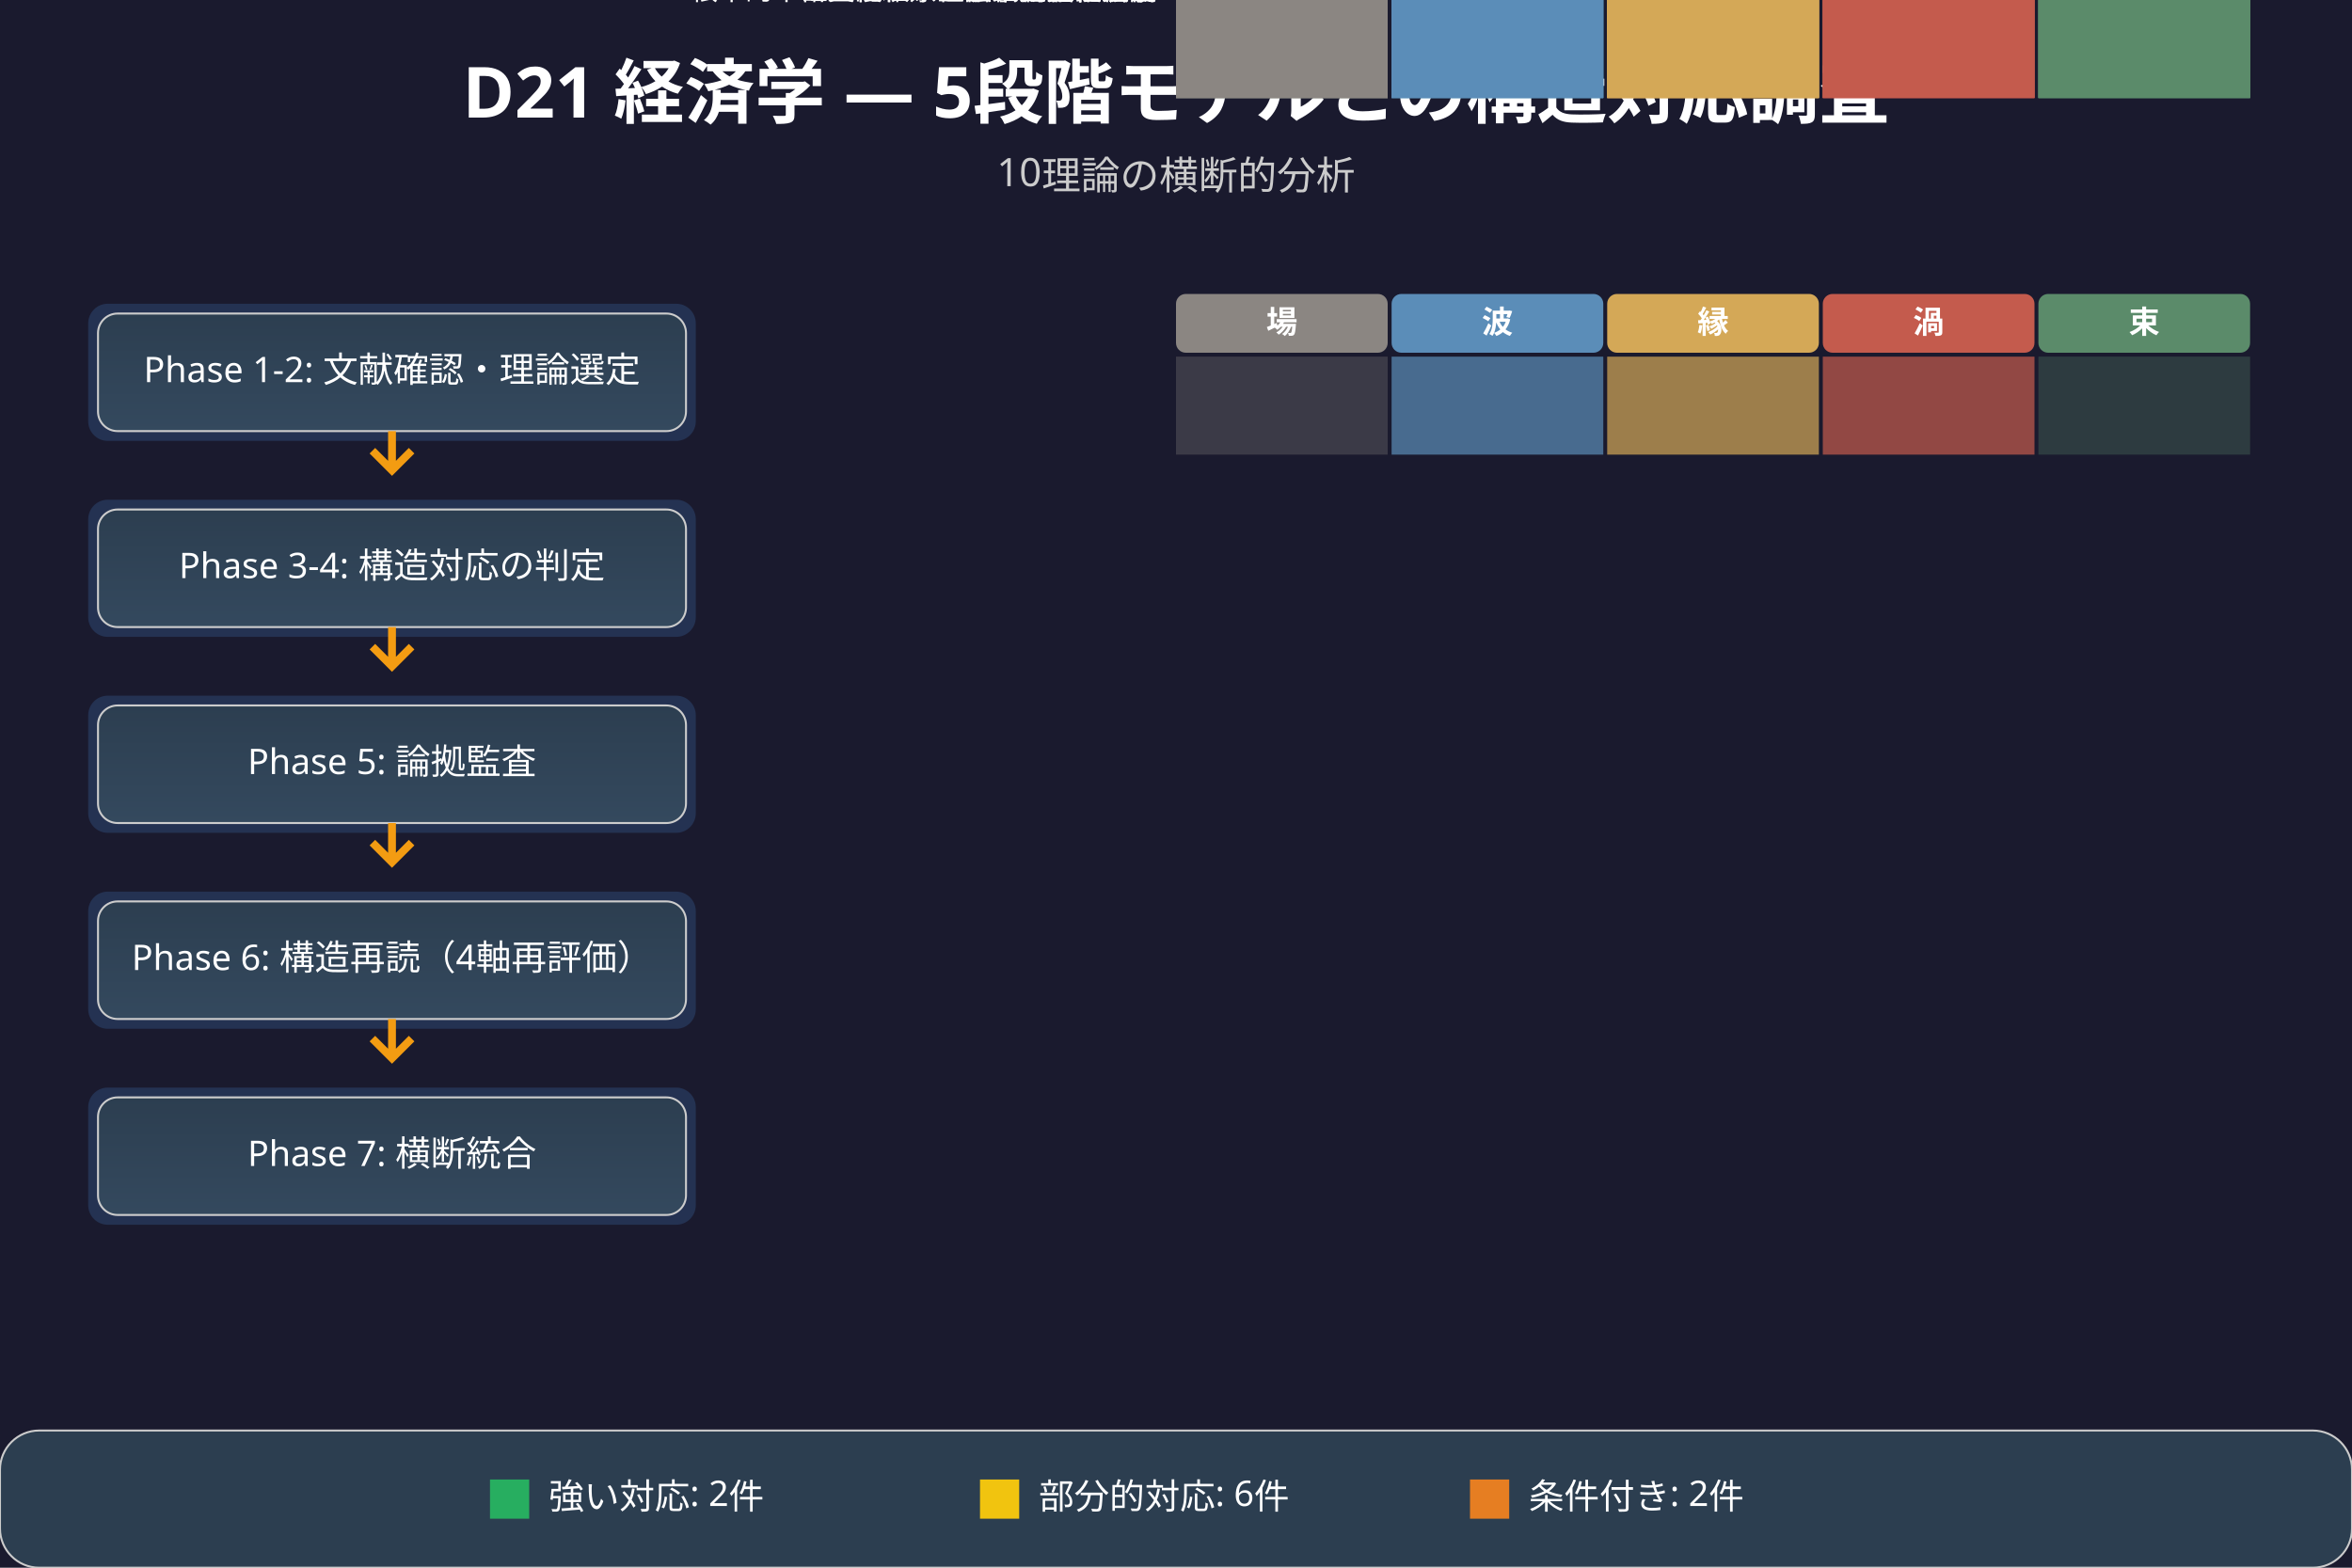
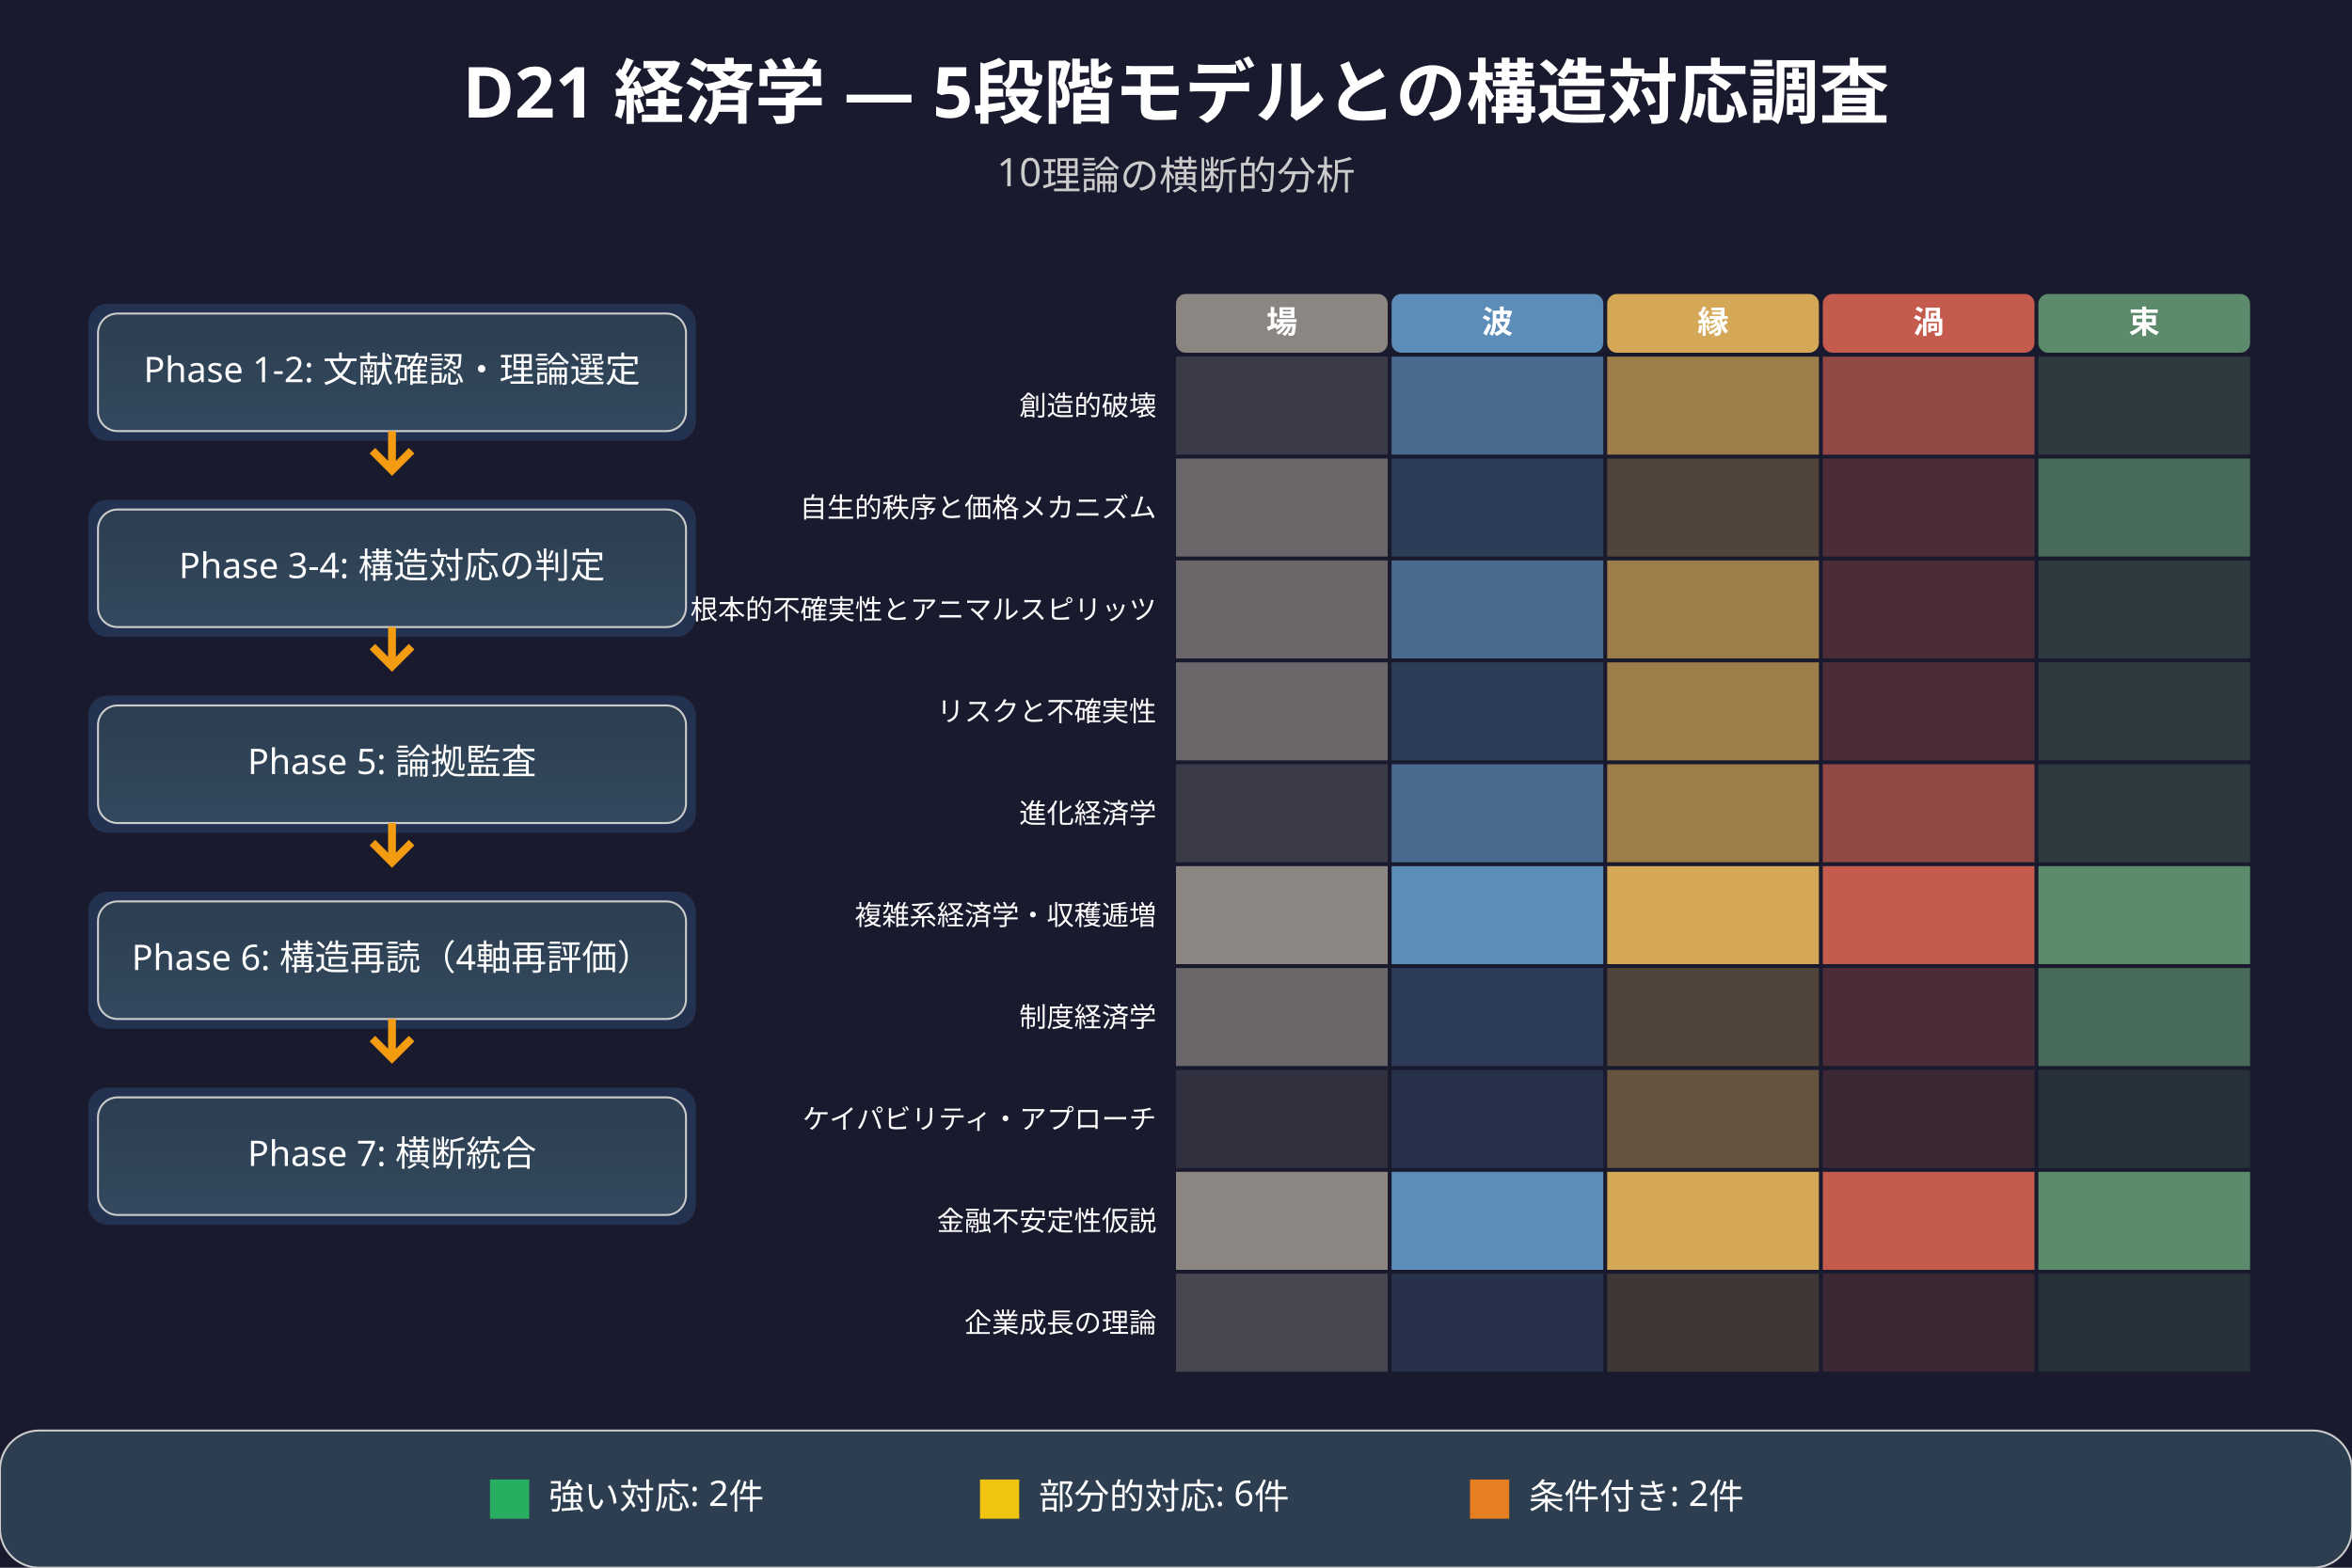
<svg xmlns="http://www.w3.org/2000/svg" viewBox="0 0 1200 800" font-family="sans-serif">
  <rect width="100%" height="100%" fill="#1a1a2e" />
  <text x="600" y="60" text-anchor="middle" fill="white" font-size="36" font-weight="bold">D21 経済学 — 5段階モデルとの構造対応調査</text>
  <text x="600" y="95" text-anchor="middle" fill="#cccccc" font-size="20">10理論の横断的分析</text>
  <defs>
    <linearGradient id="phaseGradient" x1="0%" y1="0%" x2="0%" y2="100%">
      <stop offset="0%" stop-color="#2C3E50" />
      <stop offset="100%" stop-color="#34495E" />
    </linearGradient>
  </defs>
  <rect x="45" y="155" width="310" height="70" rx="10" fill="#4A90E2" opacity="0.2" />
  <rect x="50" y="160" width="300" height="60" rx="10" fill="url(#phaseGradient)" stroke="#cccccc" stroke-width="1" />
  <text x="200" y="195" text-anchor="middle" fill="white" font-size="18">Phase 1-2: 文献確認・理論選定</text>
  <rect x="45" y="255" width="310" height="70" rx="10" fill="#4A90E2" opacity="0.2" />
  <rect x="50" y="260" width="300" height="60" rx="10" fill="url(#phaseGradient)" stroke="#cccccc" stroke-width="1" />
  <text x="200" y="295" text-anchor="middle" fill="white" font-size="18">Phase 3-4: 構造対応の判定</text>
  <rect x="45" y="355" width="310" height="70" rx="10" fill="#4A90E2" opacity="0.2" />
  <rect x="50" y="360" width="300" height="60" rx="10" fill="url(#phaseGradient)" stroke="#cccccc" stroke-width="1" />
  <text x="200" y="395" text-anchor="middle" fill="white" font-size="18">Phase 5: 論拠監査</text>
  <rect x="45" y="455" width="310" height="70" rx="10" fill="#4A90E2" opacity="0.2" />
  <rect x="50" y="460" width="300" height="60" rx="10" fill="url(#phaseGradient)" stroke="#cccccc" stroke-width="1" />
  <text x="200" y="495" text-anchor="middle" fill="white" font-size="18">Phase 6: 構造再読（4軸再評価）</text>
  <rect x="45" y="555" width="310" height="70" rx="10" fill="#4A90E2" opacity="0.2" />
  <rect x="50" y="560" width="300" height="60" rx="10" fill="url(#phaseGradient)" stroke="#cccccc" stroke-width="1" />
  <text x="200" y="595" text-anchor="middle" fill="white" font-size="18">Phase 7: 横断統合</text>
  <path d="M200,220 L200,240 M190,230 L200,240 L210,230" fill="none" stroke="#F39C12" stroke-width="4" />
  <path d="M200,320 L200,340 M190,330 L200,340 L210,330" fill="none" stroke="#F39C12" stroke-width="4" />
  <path d="M200,420 L200,440 M190,430 L200,440 L210,430" fill="none" stroke="#F39C12" stroke-width="4" />
  <path d="M200,520 L200,540 M190,530 L200,540 L210,530" fill="none" stroke="#F39C12" stroke-width="4" />
  <g id="columnHeaders">
    <rect x="600" y="150" width="108" height="30" rx="5" fill="#8B8682" />
    <text x="654" y="170" text-anchor="middle" fill="white" font-size="16" font-weight="bold">場</text>
    <rect x="710" y="150" width="108" height="30" rx="5" fill="#5B8DB8" />
    <text x="764" y="170" text-anchor="middle" fill="white" font-size="16" font-weight="bold">波</text>
    <rect x="820" y="150" width="108" height="30" rx="5" fill="#D4A857" />
    <text x="874" y="170" text-anchor="middle" fill="white" font-size="16" font-weight="bold">縁</text>
    <rect x="930" y="150" width="108" height="30" rx="5" fill="#C45B4D" />
    <text x="984" y="170" text-anchor="middle" fill="white" font-size="16" font-weight="bold">渦</text>
    <rect x="1040" y="150" width="108" height="30" rx="5" fill="#5B8B6A" />
    <text x="1094" y="170" text-anchor="middle" fill="white" font-size="16" font-weight="bold">束</text>
  </g>
  <g id="theoryGrid">
-     <text x="590" y="182 + 30" text-anchor="end" fill="white" font-size="14">創造的破壊</text>
+     <text x="590" y="212" text-anchor="end" fill="white" font-size="14">創造的破壊</text>
    <rect x="600" y="182" width="108" height="50" fill="#8B8682" opacity="0.3" />
    <rect x="710" y="182" width="108" height="50" fill="#5B8DB8" opacity="0.7" />
    <rect x="820" y="182" width="108" height="50" fill="#D4A857" opacity="0.7" />
    <rect x="930" y="182" width="108" height="50" fill="#C45B4D" opacity="0.7" />
    <rect x="1040" y="182" width="108" height="50" fill="#5B8B6A" opacity="0.3" />
-     <text x="590" y="182 + 52 + 30" text-anchor="end" fill="white" font-size="14">自生的秩序と価格メカニズム</text>
-     <rect x="600" y="182 + 52" width="108" height="50" fill="#8B8682" opacity="0.7" />
-     <rect x="710" y="182 + 52" width="108" height="50" fill="#5B8DB8" opacity="0.3" />
-     <rect x="820" y="182 + 52" width="108" height="50" fill="#D4A857" opacity="0.3" />
-     <rect x="930" y="182 + 52" width="108" height="50" fill="#C45B4D" opacity="0.3" />
-     <rect x="1040" y="182 + 52" width="108" height="50" fill="#5B8B6A" opacity="0.7" />
-     <text x="590" y="182 + 2*52 + 30" text-anchor="end" fill="white" font-size="14">根本的不確実性とアニマルスピリッツ</text>
-     <rect x="600" y="182 + 2*52" width="108" height="50" fill="#8B8682" opacity="0.7" />
-     <rect x="710" y="182 + 2*52" width="108" height="50" fill="#5B8DB8" opacity="0.7" />
-     <rect x="820" y="182 + 2*52" width="108" height="50" fill="#D4A857" opacity="0.7" />
-     <rect x="930" y="182 + 2*52" width="108" height="50" fill="#C45B4D" opacity="0.3" />
-     <rect x="1040" y="182 + 2*52" width="108" height="50" fill="#5B8B6A" opacity="0.3" />
-     <text x="590" y="182 + 3*52 + 30" text-anchor="end" fill="white" font-size="14">リスクと不確実性</text>
-     <rect x="600" y="182 + 3*52" width="108" height="50" fill="#8B8682" opacity="0.7" />
-     <rect x="710" y="182 + 3*52" width="108" height="50" fill="#5B8DB8" opacity="0.3" />
-     <rect x="820" y="182 + 3*52" width="108" height="50" fill="#D4A857" opacity="0.7" />
-     <rect x="930" y="182 + 3*52" width="108" height="50" fill="#C45B4D" opacity="0.3" />
-     <rect x="1040" y="182 + 3*52" width="108" height="50" fill="#5B8B6A" opacity="0.3" />
-     <text x="590" y="182 + 4*52 + 30" text-anchor="end" fill="white" font-size="14">進化経済学</text>
-     <rect x="600" y="182 + 4*52" width="108" height="50" fill="#8B8682" opacity="0.3" />
-     <rect x="710" y="182 + 4*52" width="108" height="50" fill="#5B8DB8" opacity="0.7" />
-     <rect x="820" y="182 + 4*52" width="108" height="50" fill="#D4A857" opacity="0.7" />
-     <rect x="930" y="182 + 4*52" width="108" height="50" fill="#C45B4D" opacity="0.7" />
-     <rect x="1040" y="182 + 4*52" width="108" height="50" fill="#5B8B6A" opacity="0.3" />
-     <text x="590" y="182 + 5*52 + 30" text-anchor="end" fill="white" font-size="14">複雑系経済学・収穫逓増</text>
-     <rect x="600" y="182 + 5*52" width="108" height="50" fill="#8B8682" opacity="1.0" />
-     <rect x="710" y="182 + 5*52" width="108" height="50" fill="#5B8DB8" opacity="1.0" />
-     <rect x="820" y="182 + 5*52" width="108" height="50" fill="#D4A857" opacity="1.0" />
-     <rect x="930" y="182 + 5*52" width="108" height="50" fill="#C45B4D" opacity="1.0" />
-     <rect x="1040" y="182 + 5*52" width="108" height="50" fill="#5B8B6A" opacity="1.0" />
-     <text x="590" y="182 + 6*52 + 30" text-anchor="end" fill="white" font-size="14">制度経済学</text>
-     <rect x="600" y="182 + 6*52" width="108" height="50" fill="#8B8682" opacity="0.7" />
-     <rect x="710" y="182 + 6*52" width="108" height="50" fill="#5B8DB8" opacity="0.3" />
-     <rect x="820" y="182 + 6*52" width="108" height="50" fill="#D4A857" opacity="0.3" />
-     <rect x="930" y="182 + 6*52" width="108" height="50" fill="#C45B4D" opacity="0.3" />
-     <rect x="1040" y="182 + 6*52" width="108" height="50" fill="#5B8B6A" opacity="0.7" />
-     <text x="590" y="182 + 7*52 + 30" text-anchor="end" fill="white" font-size="14">ケイパビリティ・アプローチ</text>
-     <rect x="600" y="182 + 7*52" width="108" height="50" fill="#8B8682" opacity="0.2" />
-     <rect x="710" y="182 + 7*52" width="108" height="50" fill="#5B8DB8" opacity="0.2" />
-     <rect x="820" y="182 + 7*52" width="108" height="50" fill="#D4A857" opacity="0.4" />
-     <rect x="930" y="182 + 7*52" width="108" height="50" fill="#C45B4D" opacity="0.2" />
-     <rect x="1040" y="182 + 7*52" width="108" height="50" fill="#5B8B6A" opacity="0.2" />
-     <text x="590" y="182 + 8*52 + 30" text-anchor="end" fill="white" font-size="14">金融不安定性仮説</text>
-     <rect x="600" y="182 + 8*52" width="108" height="50" fill="#8B8682" opacity="1.0" />
-     <rect x="710" y="182 + 8*52" width="108" height="50" fill="#5B8DB8" opacity="1.0" />
-     <rect x="820" y="182 + 8*52" width="108" height="50" fill="#D4A857" opacity="1.0" />
-     <rect x="930" y="182 + 8*52" width="108" height="50" fill="#C45B4D" opacity="1.0" />
-     <rect x="1040" y="182 + 8*52" width="108" height="50" fill="#5B8B6A" opacity="1.0" />
-     <text x="590" y="182 + 9*52 + 30" text-anchor="end" fill="white" font-size="14">企業成長の理論</text>
-     <rect x="600" y="182 + 9*52" width="108" height="50" fill="#8B8682" opacity="0.4" />
-     <rect x="710" y="182 + 9*52" width="108" height="50" fill="#5B8DB8" opacity="0.2" />
-     <rect x="820" y="182 + 9*52" width="108" height="50" fill="#D4A857" opacity="0.2" />
-     <rect x="930" y="182 + 9*52" width="108" height="50" fill="#C45B4D" opacity="0.2" />
-     <rect x="1040" y="182 + 9*52" width="108" height="50" fill="#5B8B6A" opacity="0.2" />
+     <text x="590" y="264" text-anchor="end" fill="white" font-size="14">自生的秩序と価格メカニズム</text>
+     <rect x="600" y="234" width="108" height="50" fill="#8B8682" opacity="0.7" />
+     <rect x="710" y="234" width="108" height="50" fill="#5B8DB8" opacity="0.3" />
+     <rect x="820" y="234" width="108" height="50" fill="#D4A857" opacity="0.3" />
+     <rect x="930" y="234" width="108" height="50" fill="#C45B4D" opacity="0.3" />
+     <rect x="1040" y="234" width="108" height="50" fill="#5B8B6A" opacity="0.7" />
+     <text x="590" y="316" text-anchor="end" fill="white" font-size="14">根本的不確実性とアニマルスピリッツ</text>
+     <rect x="600" y="286" width="108" height="50" fill="#8B8682" opacity="0.7" />
+     <rect x="710" y="286" width="108" height="50" fill="#5B8DB8" opacity="0.7" />
+     <rect x="820" y="286" width="108" height="50" fill="#D4A857" opacity="0.7" />
+     <rect x="930" y="286" width="108" height="50" fill="#C45B4D" opacity="0.3" />
+     <rect x="1040" y="286" width="108" height="50" fill="#5B8B6A" opacity="0.3" />
+     <text x="590" y="368" text-anchor="end" fill="white" font-size="14">リスクと不確実性</text>
+     <rect x="600" y="338" width="108" height="50" fill="#8B8682" opacity="0.7" />
+     <rect x="710" y="338" width="108" height="50" fill="#5B8DB8" opacity="0.3" />
+     <rect x="820" y="338" width="108" height="50" fill="#D4A857" opacity="0.7" />
+     <rect x="930" y="338" width="108" height="50" fill="#C45B4D" opacity="0.3" />
+     <rect x="1040" y="338" width="108" height="50" fill="#5B8B6A" opacity="0.3" />
+     <text x="590" y="420" text-anchor="end" fill="white" font-size="14">進化経済学</text>
+     <rect x="600" y="390" width="108" height="50" fill="#8B8682" opacity="0.3" />
+     <rect x="710" y="390" width="108" height="50" fill="#5B8DB8" opacity="0.7" />
+     <rect x="820" y="390" width="108" height="50" fill="#D4A857" opacity="0.7" />
+     <rect x="930" y="390" width="108" height="50" fill="#C45B4D" opacity="0.7" />
+     <rect x="1040" y="390" width="108" height="50" fill="#5B8B6A" opacity="0.3" />
+     <text x="590" y="472" text-anchor="end" fill="white" font-size="14">複雑系経済学・収穫逓増</text>
+     <rect x="600" y="442" width="108" height="50" fill="#8B8682" opacity="1.0" />
+     <rect x="710" y="442" width="108" height="50" fill="#5B8DB8" opacity="1.0" />
+     <rect x="820" y="442" width="108" height="50" fill="#D4A857" opacity="1.0" />
+     <rect x="930" y="442" width="108" height="50" fill="#C45B4D" opacity="1.0" />
+     <rect x="1040" y="442" width="108" height="50" fill="#5B8B6A" opacity="1.0" />
+     <text x="590" y="524" text-anchor="end" fill="white" font-size="14">制度経済学</text>
+     <rect x="600" y="494" width="108" height="50" fill="#8B8682" opacity="0.7" />
+     <rect x="710" y="494" width="108" height="50" fill="#5B8DB8" opacity="0.3" />
+     <rect x="820" y="494" width="108" height="50" fill="#D4A857" opacity="0.3" />
+     <rect x="930" y="494" width="108" height="50" fill="#C45B4D" opacity="0.3" />
+     <rect x="1040" y="494" width="108" height="50" fill="#5B8B6A" opacity="0.7" />
+     <text x="590" y="576" text-anchor="end" fill="white" font-size="14">ケイパビリティ・アプローチ</text>
+     <rect x="600" y="546" width="108" height="50" fill="#8B8682" opacity="0.2" />
+     <rect x="710" y="546" width="108" height="50" fill="#5B8DB8" opacity="0.2" />
+     <rect x="820" y="546" width="108" height="50" fill="#D4A857" opacity="0.4" />
+     <rect x="930" y="546" width="108" height="50" fill="#C45B4D" opacity="0.2" />
+     <rect x="1040" y="546" width="108" height="50" fill="#5B8B6A" opacity="0.2" />
+     <text x="590" y="628" text-anchor="end" fill="white" font-size="14">金融不安定性仮説</text>
+     <rect x="600" y="598" width="108" height="50" fill="#8B8682" opacity="1.0" />
+     <rect x="710" y="598" width="108" height="50" fill="#5B8DB8" opacity="1.0" />
+     <rect x="820" y="598" width="108" height="50" fill="#D4A857" opacity="1.0" />
+     <rect x="930" y="598" width="108" height="50" fill="#C45B4D" opacity="1.0" />
+     <rect x="1040" y="598" width="108" height="50" fill="#5B8B6A" opacity="1.0" />
+     <text x="590" y="680" text-anchor="end" fill="white" font-size="14">企業成長の理論</text>
+     <rect x="600" y="650" width="108" height="50" fill="#8B8682" opacity="0.4" />
+     <rect x="710" y="650" width="108" height="50" fill="#5B8DB8" opacity="0.2" />
+     <rect x="820" y="650" width="108" height="50" fill="#D4A857" opacity="0.2" />
+     <rect x="930" y="650" width="108" height="50" fill="#C45B4D" opacity="0.2" />
+     <rect x="1040" y="650" width="108" height="50" fill="#5B8B6A" opacity="0.2" />
  </g>
  <rect x="0" y="730" width="1200" height="70" rx="20" fill="#2C3E50" stroke="#cccccc" stroke-width="1" />
  <g id="judgmentSummary">
    <rect x="250" y="755" width="20" height="20" fill="#27AE60" />
    <text x="280" y="770" text-anchor="start" fill="white" font-size="18">強い対応: 2件</text>
    <rect x="500" y="755" width="20" height="20" fill="#F1C40F" />
    <text x="530" y="770" text-anchor="start" fill="white" font-size="18">部分的対応: 6件</text>
    <rect x="750" y="755" width="20" height="20" fill="#E67E22" />
    <text x="780" y="770" text-anchor="start" fill="white" font-size="18">条件付き: 2件</text>
  </g>
</svg>
